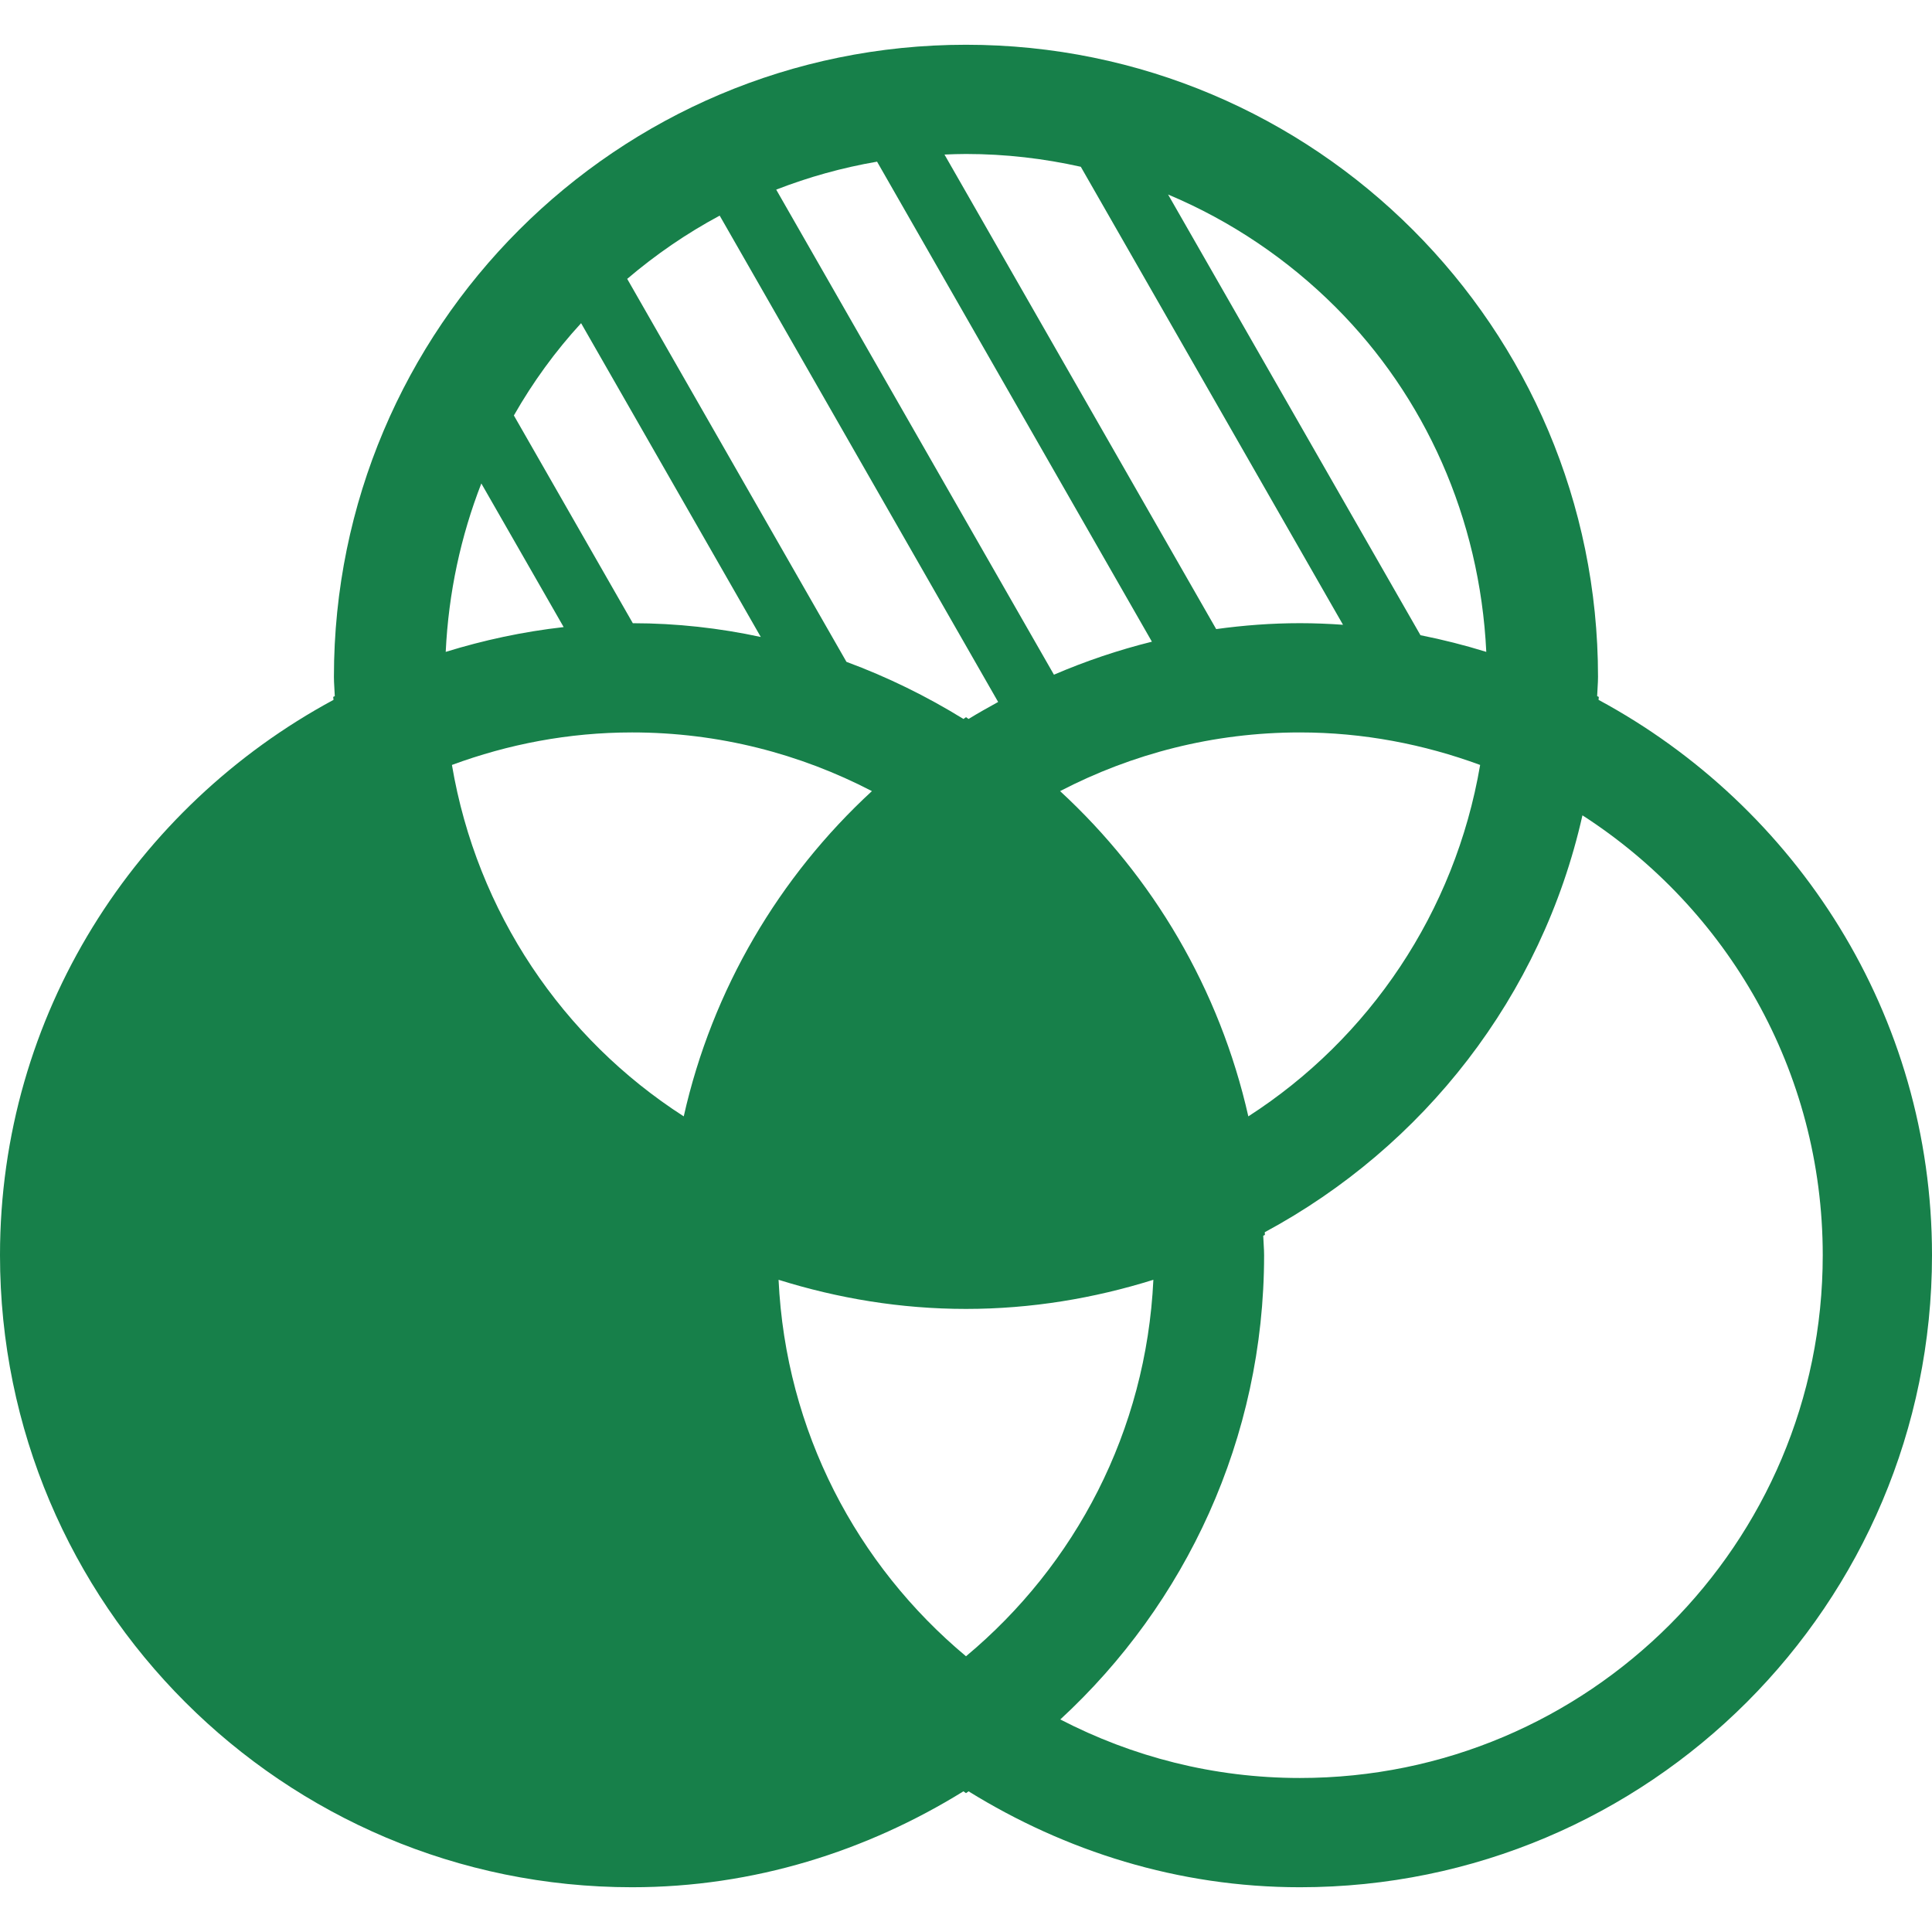
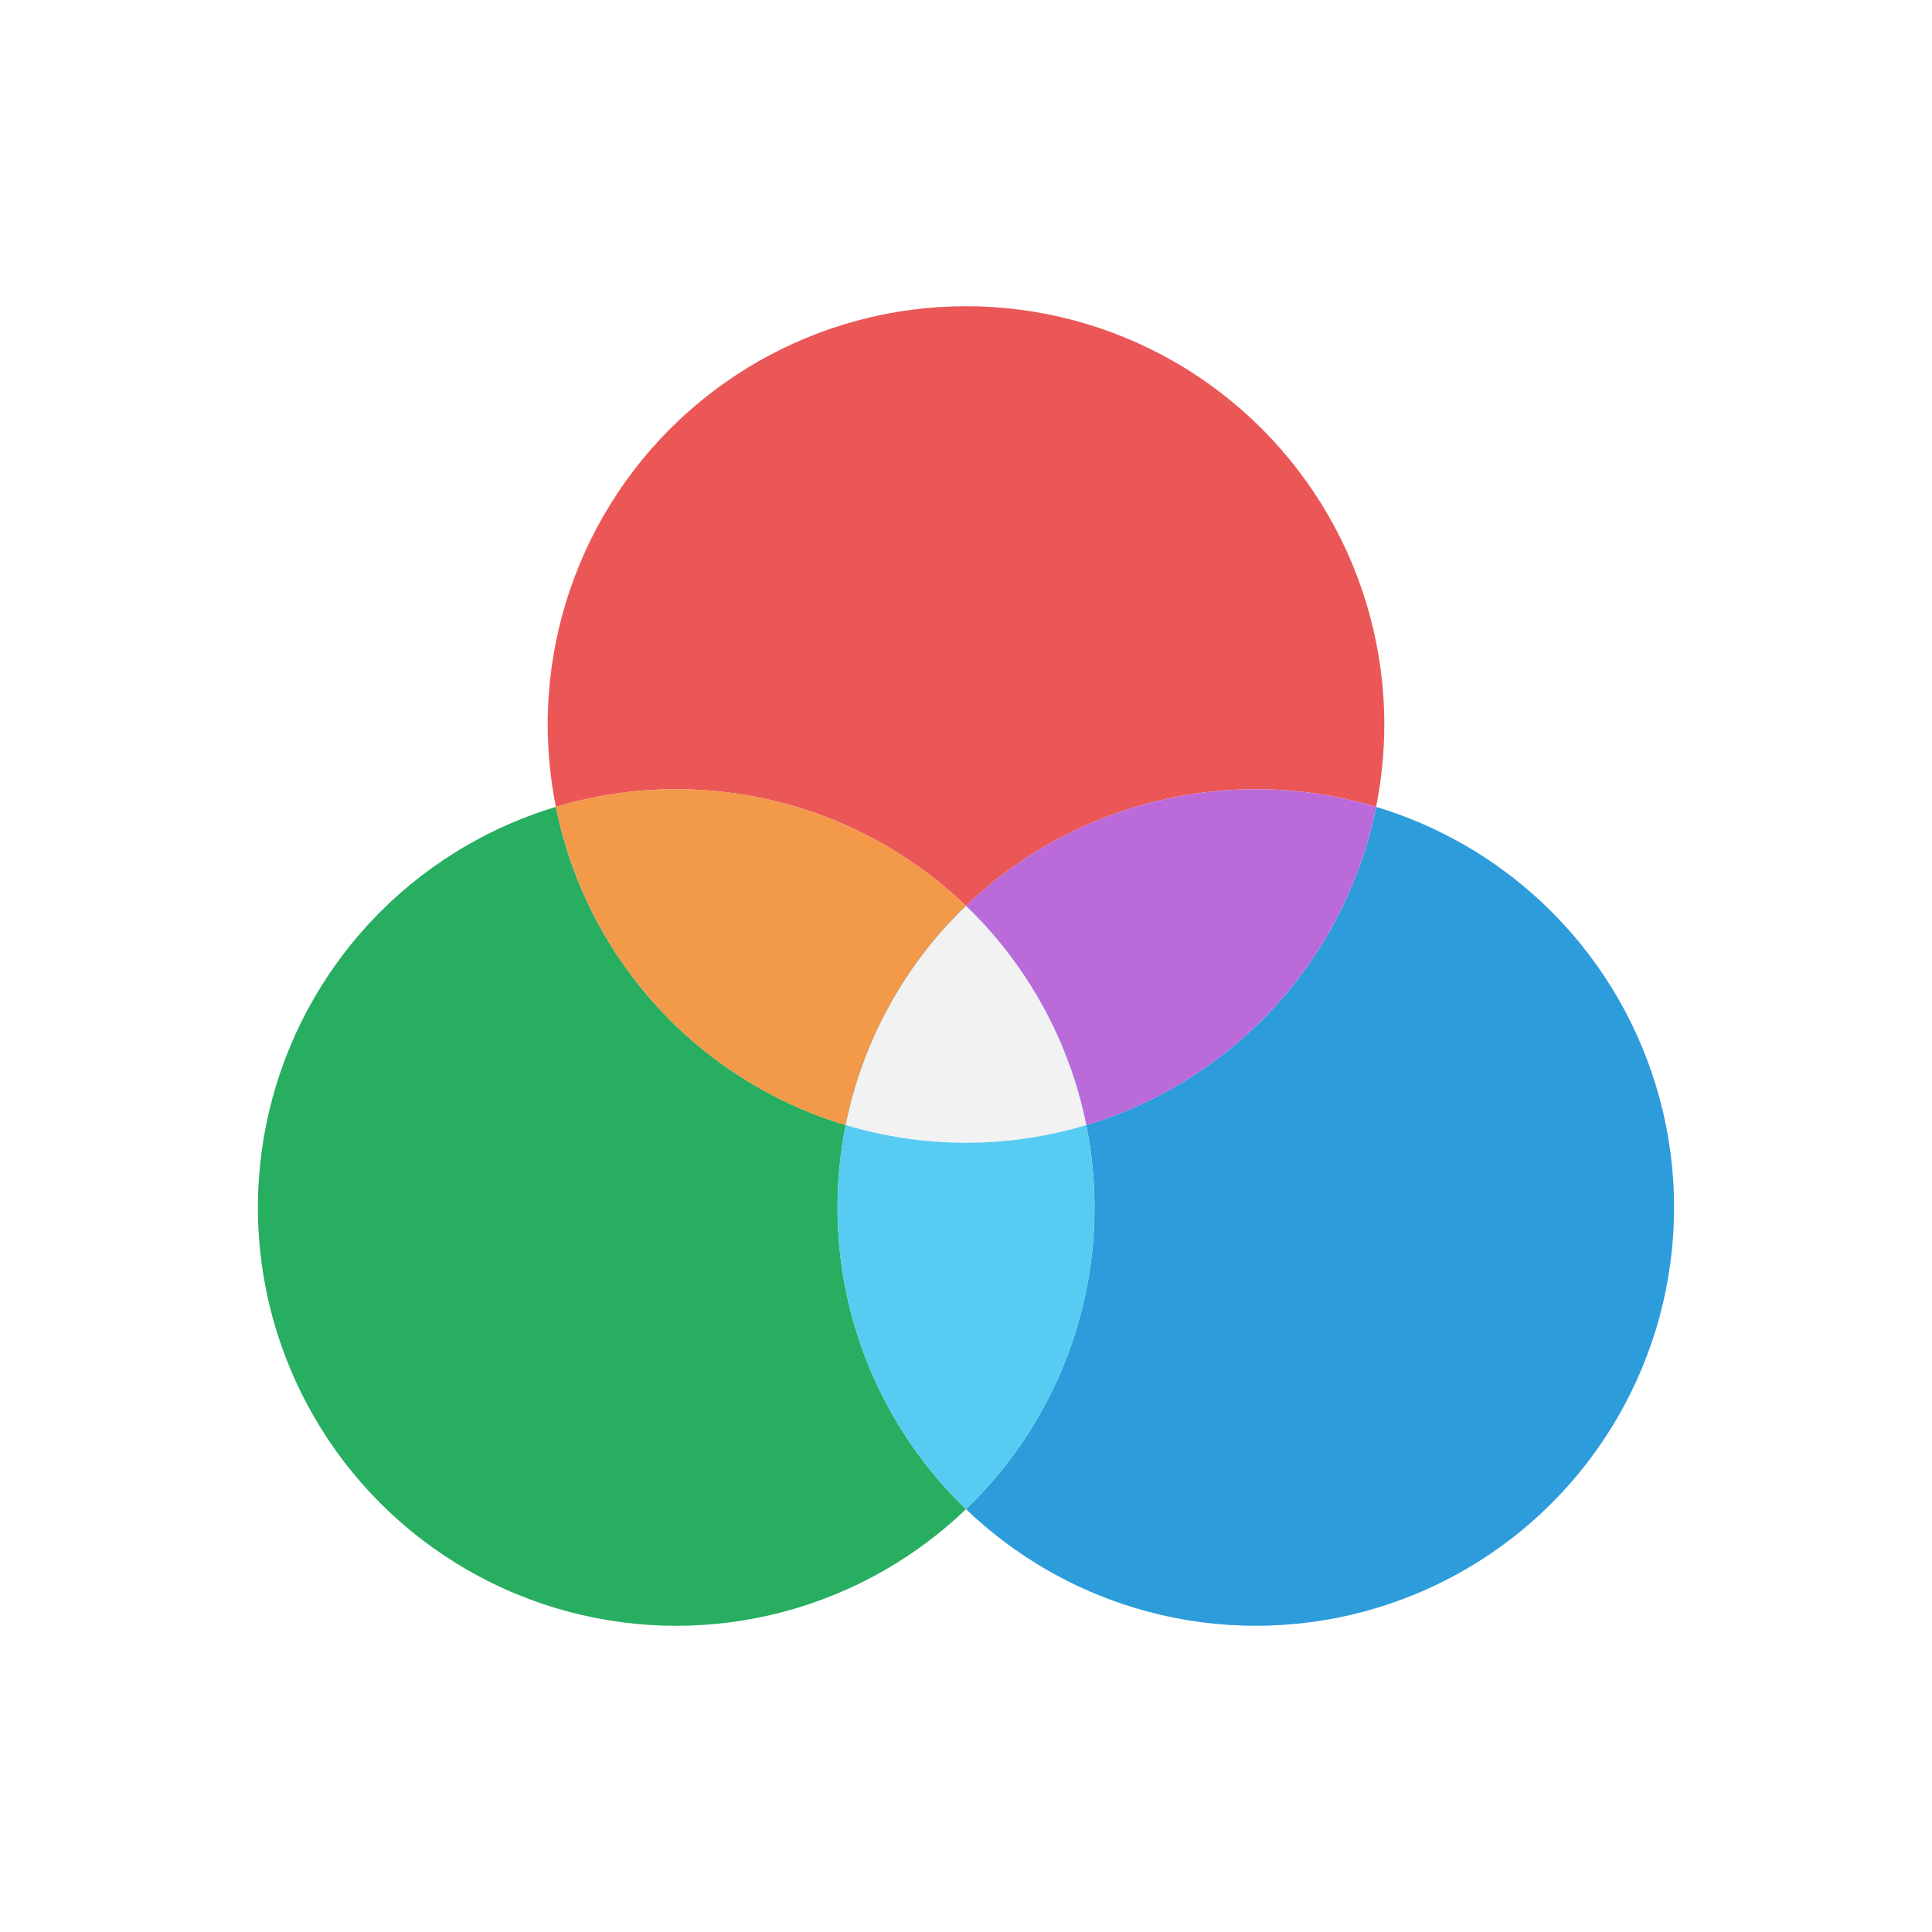
- <svg xmlns="http://www.w3.org/2000/svg" version="1.1" id="_x32_" x="0px" y="0px" viewBox="0 0 512 512" style="width: 64px; height: 64px; opacity: 1;" xml:space="preserve">
-   <style type="text/css">
- 	.st0{fill:#4B4B4B;}
- </style>
-   <g>
-     <path class="st0" d="M423.633,185.47l0.07-0.78l-0.442-0.203c0.053-1.726,0.23-3.391,0.23-5.126   c0-92.494-74.98-167.5-167.491-167.5c-92.494,0-167.508,75.006-167.508,167.5c0,1.762,0.177,3.4,0.23,5.126l-0.425,0.203   l0.089,0.78C35.914,213.777,0,268.853,0,332.63c0,92.503,75.016,167.509,167.509,167.509c32.283,0,62.228-9.59,87.818-25.422   l0.673,0.488l0.673-0.488c25.59,15.832,55.535,25.422,87.819,25.422C437.021,500.139,512,425.133,512,332.63   C512,268.853,476.087,213.777,423.633,185.47z M353.966,81.412c23.589,23.606,38.198,55.739,39.916,91.342   c-5.702-1.762-11.528-3.241-17.443-4.418l-66.886-116.79C326.269,58.568,341.304,68.759,353.966,81.412z M392.253,202.718   c-6.659,39.048-29.415,72.526-61.432,93.131c-7.615-33.753-25.359-63.584-49.886-86.198c19.072-9.89,40.571-15.549,63.558-15.549   C361.316,194.103,377.341,197.237,392.253,202.718z M256,40.806c10.466,0,20.631,1.204,30.424,3.391l69.489,121.376   c-3.772-0.266-7.579-0.424-11.422-0.424c-7.526,0-14.929,0.567-22.19,1.567l-72.004-125.76   C252.175,40.877,254.088,40.806,256,40.806z M232.43,42.842l72.837,127.212c-8.943,2.222-17.62,5.162-25.962,8.748L205.706,50.254   C214.242,46.933,223.168,44.436,232.43,42.842z M190.725,57.143l73.793,128.885c-2.638,1.46-5.278,2.93-7.846,4.507L256,190.056   l-0.673,0.479c-9.74-6.012-20.118-11.113-31.008-15.141l-58.103-101.49C173.743,67.493,181.941,61.853,190.725,57.143z    M153.997,85.645l47.62,83.161c-10.945-2.356-22.278-3.64-33.913-3.648l-31.521-55.056   C141.212,101.281,147.161,93.082,153.997,85.645z M127.558,128.12l21.818,38.065c-10.767,1.213-21.198,3.463-31.256,6.57   C118.862,157.056,122.138,142.038,127.558,128.12z M119.766,202.718c14.858-5.481,30.902-8.616,47.744-8.616   c22.986,0,44.502,5.659,63.557,15.549c-24.527,22.614-42.288,52.462-49.868,86.198   C149.127,275.245,126.371,241.767,119.766,202.718z M256,438.929c-28.954-24.172-47.778-59.652-49.673-99.772   c15.726,4.922,32.336,7.72,49.673,7.72c17.284,0,33.93-2.798,49.656-7.72C303.761,379.311,284.954,414.782,256,438.929z    M442.475,430.588c-25.129,25.102-59.679,40.597-97.983,40.597c-22.951,0-44.467-5.658-63.504-15.512   C314.138,425.115,335,381.286,335,332.63c0-1.726-0.177-3.426-0.23-5.144l0.442-0.221l-0.035-0.718   c42.059-22.64,73.403-62.503,84.188-110.476c38.304,24.678,63.681,67.621,63.681,116.559   C483.046,370.935,467.55,405.485,442.475,430.588z" style="fill: rgb(23, 128, 74);" />
-   </g>
+ <svg xmlns="http://www.w3.org/2000/svg" width="80" height="80" viewBox="0 0 80 80" fill="none">
+   <path fill-rule="evenodd" clip-rule="evenodd" d="M35.018 46.589C33.75 46.208 32.515 45.678 31.34 45C26.984 42.485 23.987 38.236 23.018 33.411C21.75 33.792 20.515 34.322 19.34 35C13.981 38.094 10.679 43.812 10.679 50C10.679 56.188 13.981 61.906 19.34 65C24.699 68.094 31.301 68.094 36.66 65C37.886 64.292 39.004 63.447 40 62.491C36.643 59.265 34.679 54.773 34.679 50C34.679 48.842 34.795 47.7 35.018 46.589Z" fill="#27AE60" />
+   <path fill-rule="evenodd" clip-rule="evenodd" d="M31.34 15C36.699 11.906 43.301 11.906 48.66 15C54.019 18.094 57.321 23.812 57.321 30C57.321 31.158 57.205 32.3 56.982 33.411C52.465 32.055 47.524 32.584 43.34 35C42.114 35.708 40.996 36.553 40 37.51C39.004 36.553 37.886 35.708 36.66 35C32.476 32.584 27.535 32.055 23.018 33.411C22.795 32.3 22.679 31.158 22.679 30C22.679 23.812 25.981 18.094 31.34 15Z" fill="#EB5757" />
+   <path fill-rule="evenodd" clip-rule="evenodd" d="M44.982 46.589C45.205 47.7 45.321 48.842 45.321 50C45.321 54.773 43.357 59.265 40 62.491C40.996 63.447 42.114 64.292 43.34 65C48.699 68.094 55.301 68.094 60.66 65C66.019 61.906 69.32 56.188 69.32 50C69.32 43.812 66.019 38.094 60.66 35C59.485 34.322 58.25 33.792 56.982 33.411C56.013 38.236 53.016 42.485 48.66 45C47.485 45.678 46.25 46.208 44.982 46.589Z" fill="#2D9CDB" />
+   <path fill-rule="evenodd" clip-rule="evenodd" d="M44.982 46.589C40.465 47.945 35.524 47.416 31.34 45C26.984 42.485 23.987 38.236 23.018 33.411C27.535 32.055 32.476 32.584 36.66 35C41.016 37.515 44.013 41.764 44.982 46.589Z" fill="#F2994A" />
+   <path fill-rule="evenodd" clip-rule="evenodd" d="M56.982 33.411C56.013 38.236 53.016 42.485 48.66 45C44.476 47.416 39.535 47.945 35.018 46.589C35.987 41.764 38.984 37.515 43.34 35C47.524 32.584 52.465 32.055 56.982 33.411Z" fill="#BB6BD9" />
+   <path fill-rule="evenodd" clip-rule="evenodd" d="M40 37.509C43.357 40.735 45.321 45.227 45.321 50C45.321 54.773 43.357 59.265 40 62.491C36.643 59.265 34.679 54.773 34.679 50C34.679 45.227 36.643 40.735 40 37.509Z" fill="#56CCF2" />
+   <path fill-rule="evenodd" clip-rule="evenodd" d="M35.018 46.589C35.715 43.122 37.458 39.952 40 37.51C42.542 39.952 44.285 43.122 44.982 46.589C41.734 47.564 38.266 47.564 35.018 46.589Z" fill="#F2F2F2" />
</svg>
